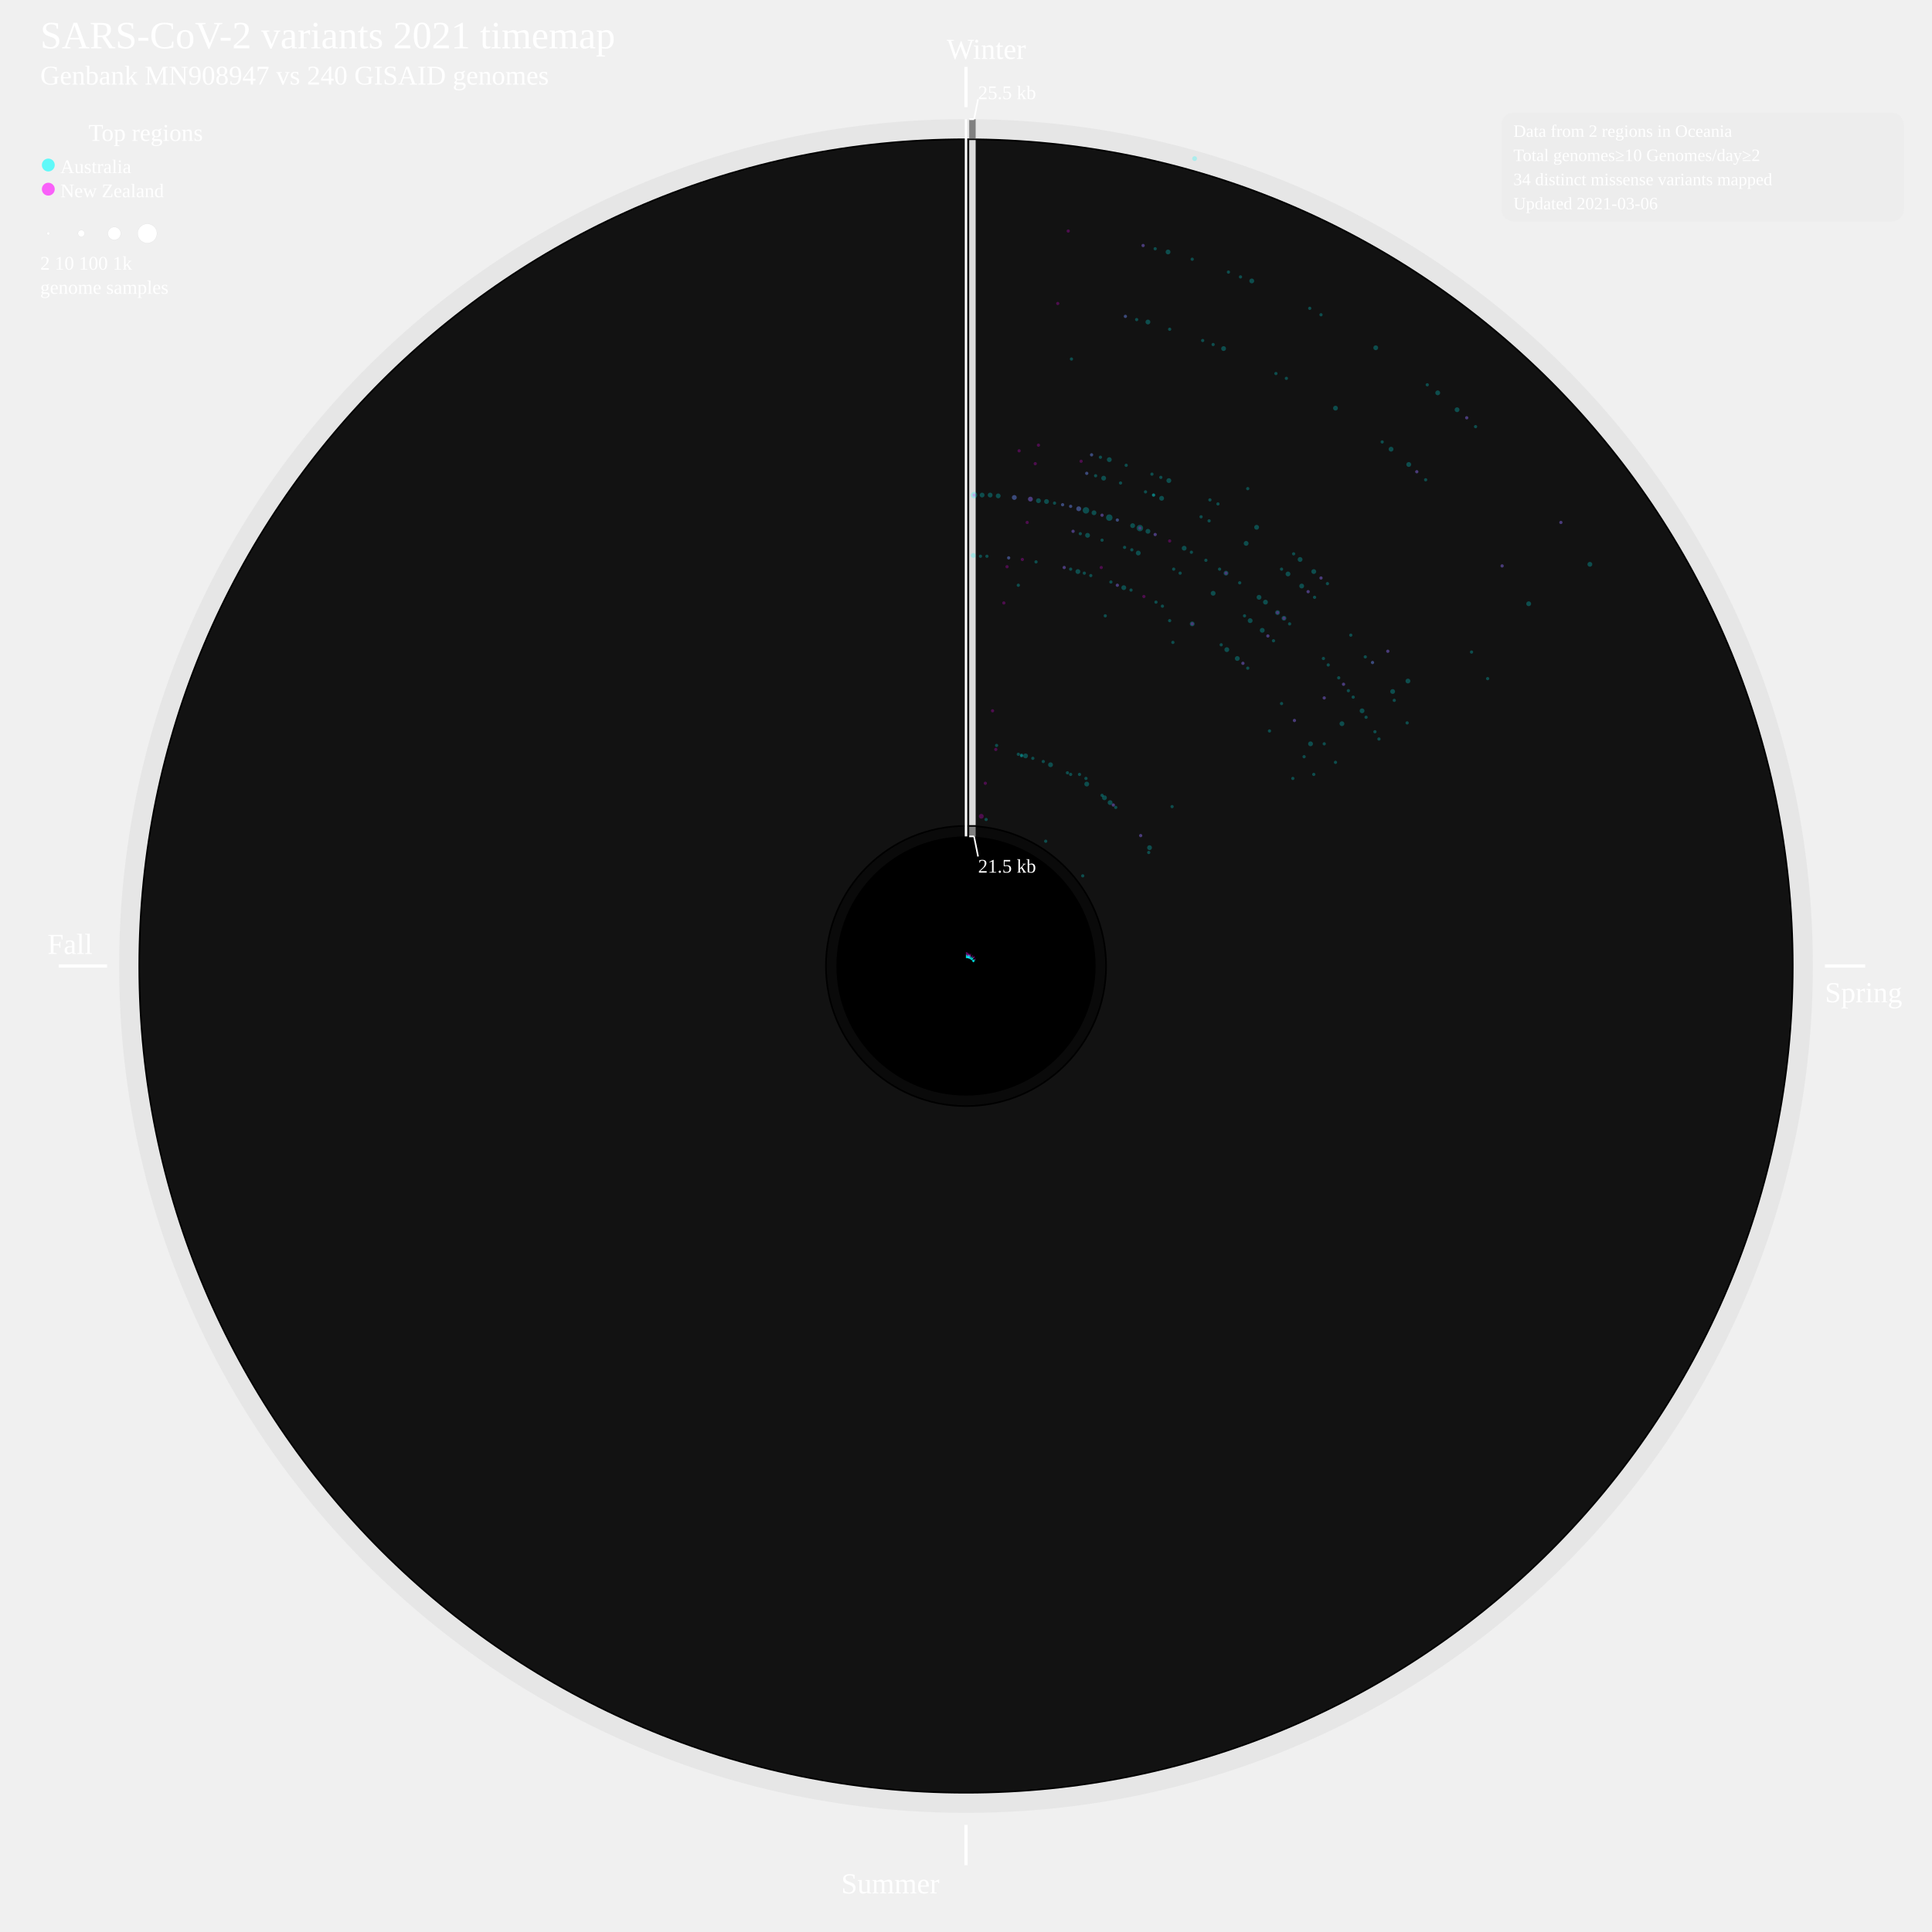
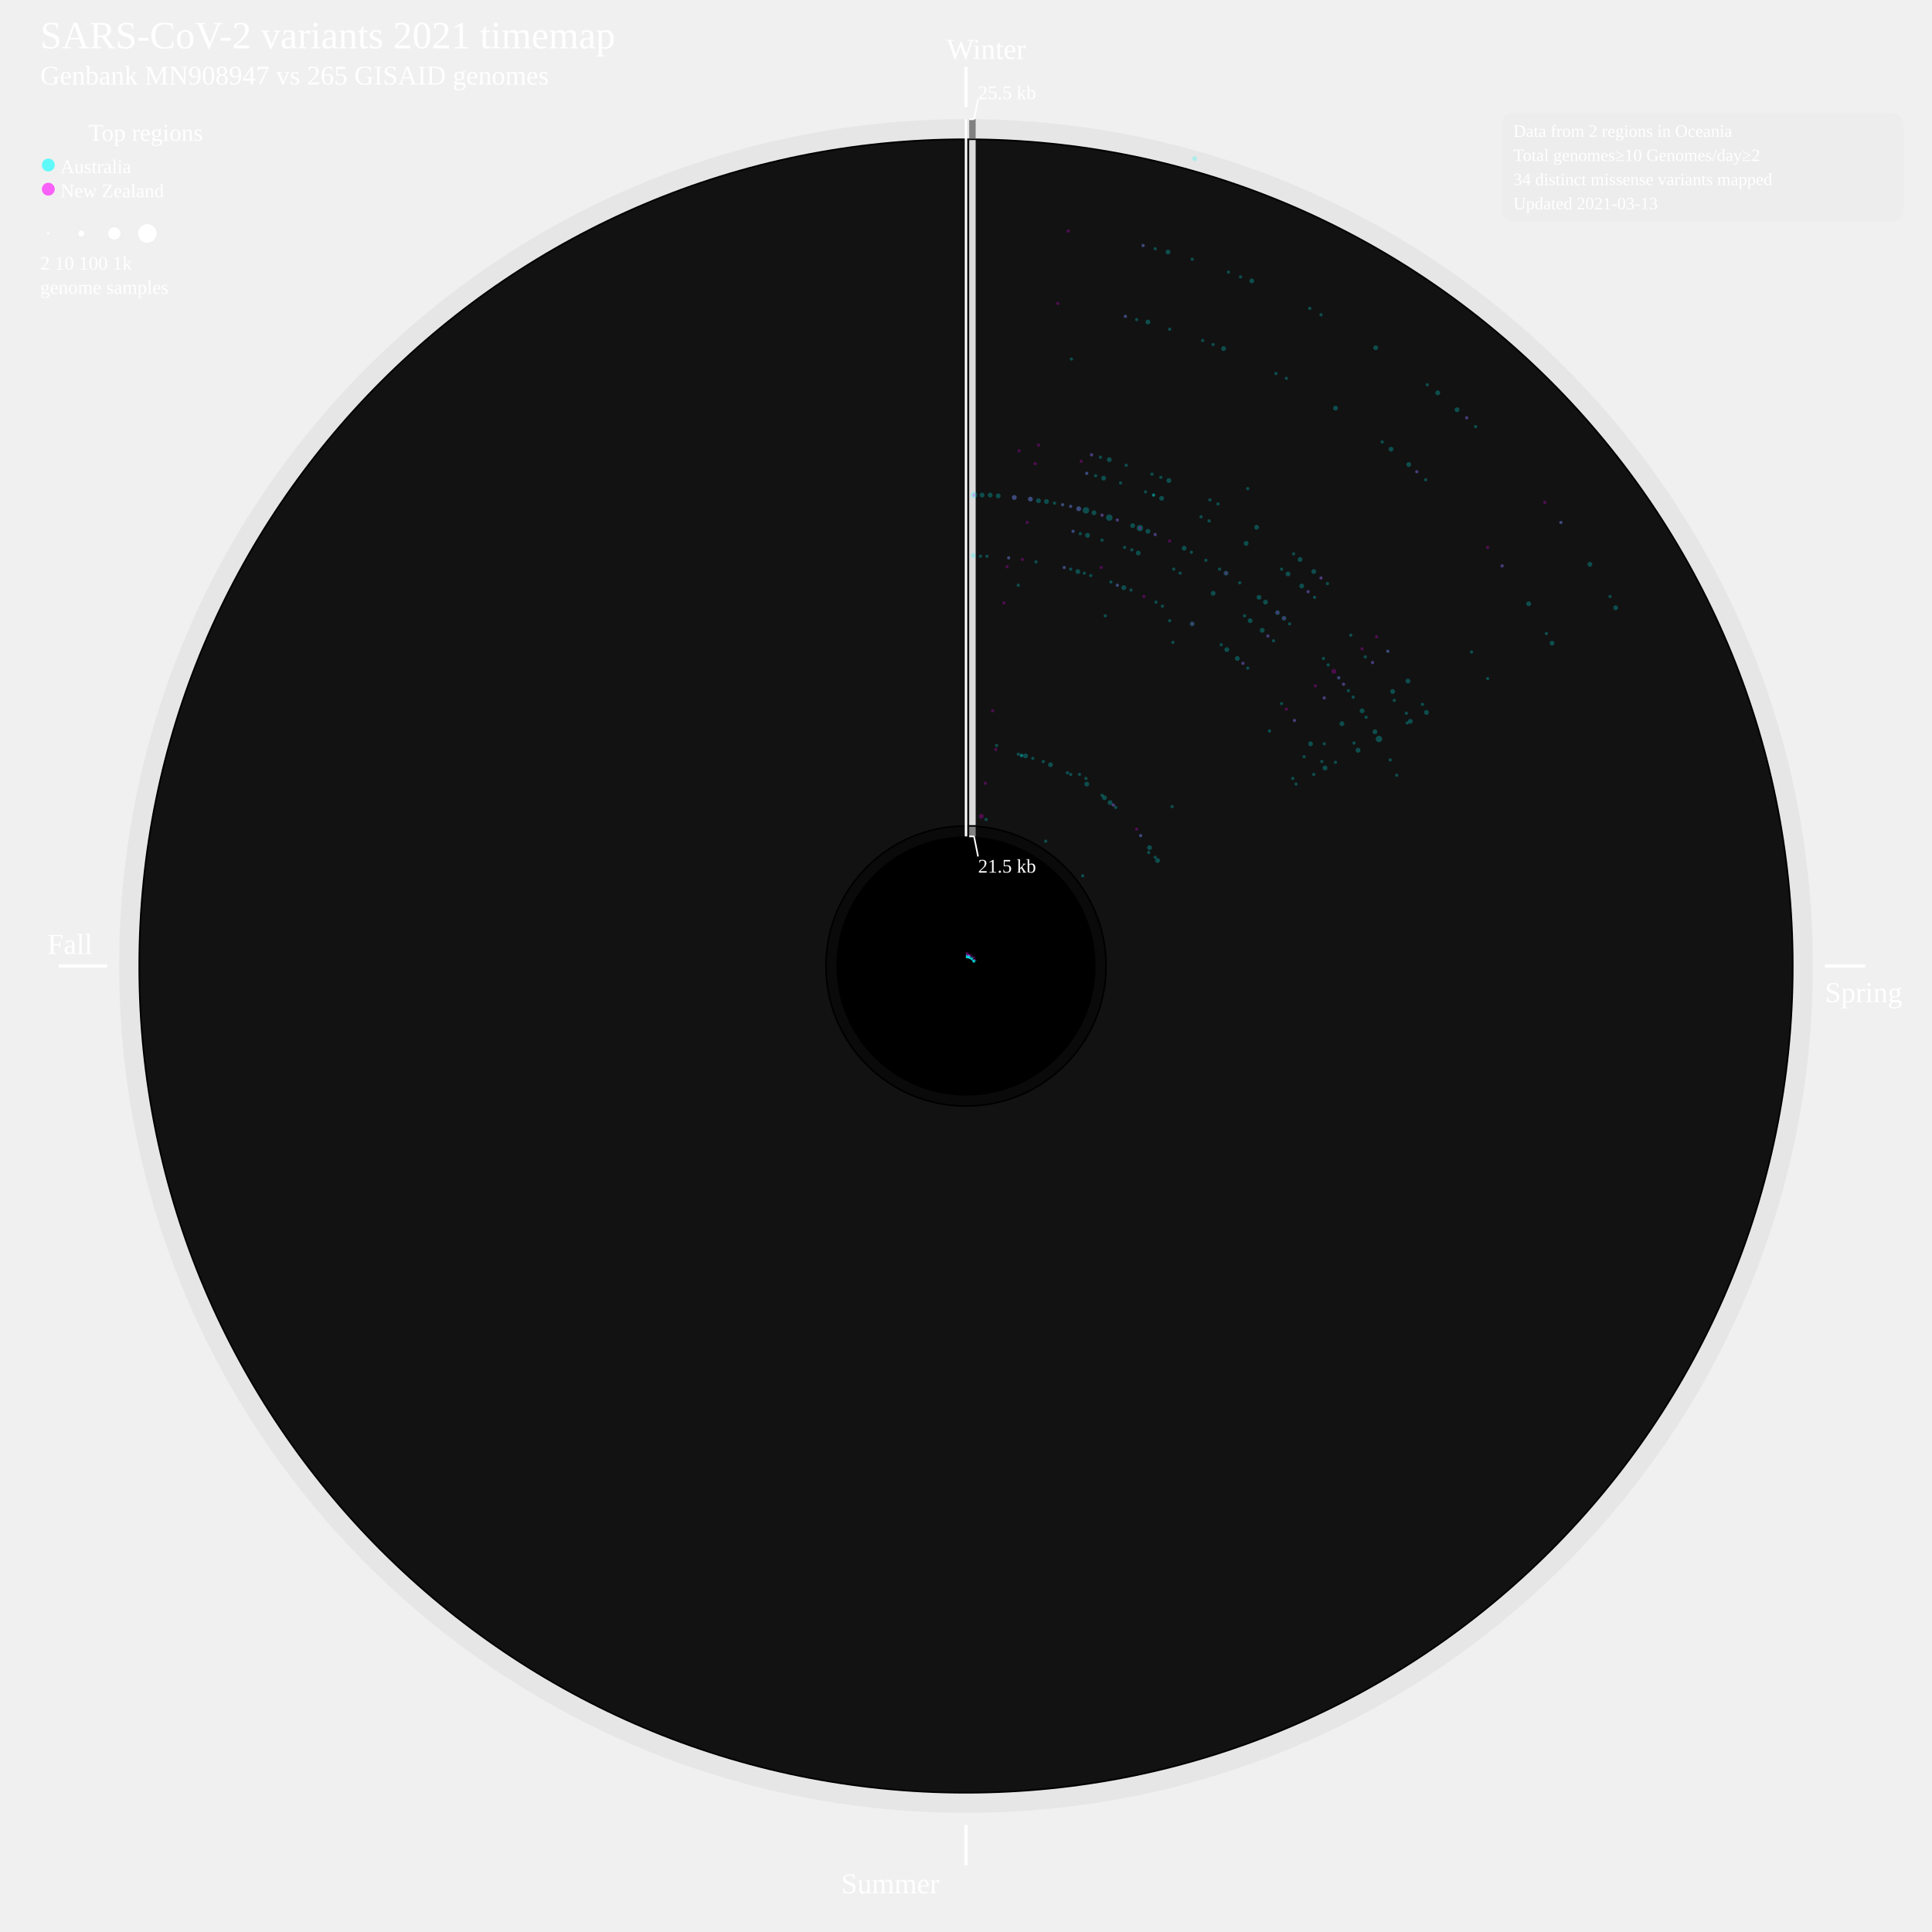
<svg xmlns="http://www.w3.org/2000/svg" width="2400" height="2400" style="background-color:black">
  <defs>
    <style type="text/css">
	.sb {
	stroke-width:0.8;
	stroke-opacity:50%;
	}
	.cv {
	stroke: none;
	fill-opacity:0.25;
	}
	a:link, a:visited {
	cursor: pointer;
	}
	a:hover, a:active {
	outline: dotted 2px yellow;
	}
	g:hover, g:active {
	outline: dotted 2px yellow;
	}
	</style>
  </defs>
  <circle cx="1200" cy="1200" r="1052" style="fill:grey;stroke:black;stroke-width:0;fill-opacity:0.085;" />
  <circle cx="1200" cy="1200" r="1028" style="fill:black;stroke:black;stroke-width:0;fill-opacity:1;" />
  <circle cx="1200" cy="1200" r="1026" style="fill:gainsboro;stroke:black;stroke-width:0;fill-opacity:0.085;" />
  <circle cx="1200" cy="1200" r="175" style="fill:black;stroke:black;stroke-width:0;fill-opacity:1;" />
  <circle cx="1200" cy="1200" r="173" style="fill:grey;stroke:black;stroke-width:0;fill-opacity:0.085;" />
  <circle cx="1200" cy="1200" r="161" style="fill:black;stroke:black;stroke-width:0;fill-opacity:1;" />
  <a href="https://bcgsc.github.io/SARS2_2021">
    <text font-size="4.0em" x="50" y="60" fill="white">SARS-CoV-2 variants 2021 timemap</text>
  </a>
-   <text font-size="2.8em" x="50" y="105" fill="white">Genbank MN908947 vs 240 GISAID genomes</text>
+   <text font-size="2.8em" x="50" y="105" fill="white">Genbank MN908947 vs 265 GISAID genomes</text>
  <line x1="1200" y1="83.131" x2="1200" y2="133.131" style="stroke:white;stroke-width:4" />
  <text font-size="3.0em" x="1176" y="73.131" fill="white">Winter</text>
  <line x1="2267" y1="1200" x2="2317" y2="1200" style="stroke:white;stroke-width:4" />
  <text font-size="3.0em" x="2267" y="1245" fill="white">Spring</text>
  <line x1="1200" y1="2267" x2="1200" y2="2317" style="stroke:white;stroke-width:4" />
  <text font-size="3.0em" x="1045" y="2352" fill="white">Summer</text>
  <line x1="133" y1="1200" x2="73" y2="1200" style="stroke:white;stroke-width:4" />
  <text font-size="3.0em" x="59" y="1185" fill="white">Fall</text>
  <g>
    <line x1="1208" y1="1039" x2="1208" y2="1027" style="stroke:grey;stroke-width:8" />
  </g>
  <g>
    <line x1="1208" y1="1025" x2="1208" y2="174" style="stroke:gainsboro;stroke-width:8" />
  </g>
  <g>
    <line x1="1208" y1="172" x2="1208" y2="148" style="stroke:grey;stroke-width:8" />
  </g>
  <line x1="1200" y1="148.131" x2="1200" y2="1039" style="stroke:white;stroke-width:3" />
  <line x1="1204" y1="148.131" x2="1210" y2="148.131" style="stroke:white;stroke-width:2" />
  <line x1="1210" y1="148.131" x2="1215" y2="123.131" style="stroke:white;stroke-width:2" />
  <line x1="1204" y1="1039" x2="1210" y2="1039" style="stroke:white;stroke-width:2" />
  <line x1="1210" y1="1039" x2="1215" y2="1064" style="stroke:white;stroke-width:2" />
  <text font-size="2.0em" x="1215" y="123.131" fill="white">25.5 kb</text>
  <text font-size="2.0em" x="1215" y="1084" fill="white">21.5 kb</text>
  <text font-size="2.5em" x="110" y="175" fill="white">Top regions</text>
  <circle cx="60" cy="205" r="8" style="fill:cyan;stroke:black;stroke-width:0;fill-opacity:0.6;" />
  <text font-size="2.0em" x="75" y="215" fill="white">Australia</text>
  <circle cx="60" cy="235" r="8" style="fill:fuchsia;stroke:black;stroke-width:0;fill-opacity:0.6;" />
  <text font-size="2.0em" x="75" y="245" fill="white">New Zealand</text>
  <circle cx="60" cy="290" r="1.908" style="fill:white;stroke:lightgrey;stroke-width:0.2;" />
  <circle cx="101" cy="290" r="4.166" style="fill:white;stroke:lightgrey;stroke-width:0.2;" />
  <circle cx="142" cy="290" r="8.017" style="fill:white;stroke:lightgrey;stroke-width:0.2;" />
  <circle cx="183" cy="290" r="12.002" style="fill:white;stroke:lightgrey;stroke-width:0.2;" />
  <text font-size="2.0em" x="50" y="335" fill="white">2      10        100        1k</text>
  <text font-size="2.0em" x="50" y="365" fill="white">genome samples</text>
  <g>
    <line x1="1200.2" y1="1190.0" x2="1200.3" y2="1185.0" style="stroke:cyan;" class="sb" />
  </g>
  <g>
    <line x1="1200.3" y1="1185.0" x2="1200.3" y2="1182.8" style="stroke:fuchsia;" class="sb" />
  </g>
  <g>
    <circle cx="1209" cy="690" r="3" style="fill:cyan;" class="cv" />
  </g>
  <g>
    <circle cx="1210" cy="615" r="4" style="fill:cyan;" class="cv" />
  </g>
  <g>
    <circle cx="1210" cy="615" r="2" style="fill:fuchsia;" class="cv" />
  </g>
  <g>
    <line x1="1200.3" y1="1190.0" x2="1200.5" y2="1186.2" style="stroke:cyan;" class="sb" />
  </g>
  <g>
    <circle cx="1218" cy="691" r="2" style="fill:cyan;" class="cv" />
  </g>
  <g>
    <circle cx="1220" cy="615" r="3" style="fill:cyan;" class="cv" />
  </g>
  <g>
    <line x1="1200.5" y1="1190.0" x2="1200.7" y2="1186.5" style="stroke:cyan;" class="sb" />
  </g>
  <g>
    <circle cx="1226" cy="691" r="2" style="fill:cyan;" class="cv" />
  </g>
  <g>
    <circle cx="1230" cy="615" r="3" style="fill:cyan;" class="cv" />
  </g>
  <g>
    <line x1="1200.7" y1="1190.0" x2="1200.9" y2="1186.9" style="stroke:cyan;" class="sb" />
  </g>
  <g>
    <circle cx="1240" cy="616" r="3" style="fill:cyan;" class="cv" />
  </g>
  <g>
    <line x1="1201.0" y1="1190.1" x2="1201.4" y2="1186.9" style="stroke:cyan;" class="sb" />
  </g>
  <g>
    <line x1="1201.4" y1="1186.9" x2="1201.7" y2="1183.1" style="stroke:fuchsia;" class="sb" />
  </g>
  <g>
    <circle cx="1219" cy="1014" r="3" style="fill:fuchsia;" class="cv" />
  </g>
  <g>
    <circle cx="1224" cy="973" r="2" style="fill:fuchsia;" class="cv" />
  </g>
  <g>
    <circle cx="1233" cy="883" r="2" style="fill:fuchsia;" class="cv" />
  </g>
  <g>
    <circle cx="1247" cy="749" r="2" style="fill:fuchsia;" class="cv" />
  </g>
  <g>
    <circle cx="1251" cy="704" r="2" style="fill:fuchsia;" class="cv" />
  </g>
  <g>
    <circle cx="1253" cy="693" r="2" style="fill:fuchsia;" class="cv" />
  </g>
  <g>
    <circle cx="1253" cy="693" r="2" style="fill:cyan;" class="cv" />
  </g>
  <g>
    <circle cx="1260" cy="618" r="3" style="fill:fuchsia;" class="cv" />
  </g>
  <g>
    <circle cx="1260" cy="618" r="3" style="fill:cyan;" class="cv" />
  </g>
  <g>
    <circle cx="1266" cy="560" r="2" style="fill:fuchsia;" class="cv" />
  </g>
  <g>
    <line x1="1201.4" y1="1190.1" x2="1201.8" y2="1187.0" style="stroke:cyan;" class="sb" />
  </g>
  <g>
    <line x1="1201.8" y1="1187.0" x2="1202.2" y2="1183.9" style="stroke:fuchsia;" class="sb" />
  </g>
  <g>
    <circle cx="1225" cy="1018" r="2" style="fill:cyan;" class="cv" />
  </g>
  <g>
    <circle cx="1237" cy="931" r="2" style="fill:fuchsia;" class="cv" />
  </g>
  <g>
    <circle cx="1238" cy="926" r="2" style="fill:cyan;" class="cv" />
  </g>
  <g>
    <circle cx="1265" cy="727" r="2" style="fill:cyan;" class="cv" />
  </g>
  <g>
    <circle cx="1270" cy="695" r="2" style="fill:fuchsia;" class="cv" />
  </g>
  <g>
    <circle cx="1276" cy="649" r="2" style="fill:fuchsia;" class="cv" />
  </g>
  <g>
+     <circle cx="1280" cy="620" r="3" style="fill:fuchsia;" class="cv" />
+   </g>
+   <g>
    <circle cx="1280" cy="620" r="3" style="fill:cyan;" class="cv" />
  </g>
  <g>
-     <circle cx="1280" cy="620" r="3" style="fill:fuchsia;" class="cv" />
-   </g>
-   <g>
    <circle cx="1286" cy="576" r="2" style="fill:fuchsia;" class="cv" />
  </g>
  <g>
    <circle cx="1290" cy="553" r="2" style="fill:fuchsia;" class="cv" />
  </g>
  <g>
    <circle cx="1314" cy="377" r="2" style="fill:fuchsia;" class="cv" />
  </g>
  <g>
    <circle cx="1327" cy="287" r="2" style="fill:fuchsia;" class="cv" />
  </g>
  <g>
    <line x1="1201.5" y1="1190.1" x2="1202.0" y2="1187.0" style="stroke:cyan;" class="sb" />
  </g>
  <g>
    <circle cx="1290" cy="622" r="3" style="fill:cyan;" class="cv" />
  </g>
  <g>
    <line x1="1201.7" y1="1190.1" x2="1202.3" y2="1186.7" style="stroke:cyan;" class="sb" />
  </g>
  <g>
    <circle cx="1287" cy="698" r="2" style="fill:cyan;" class="cv" />
  </g>
  <g>
    <circle cx="1300" cy="623" r="3" style="fill:cyan;" class="cv" />
  </g>
  <g>
    <circle cx="1331" cy="446" r="2" style="fill:cyan;" class="cv" />
  </g>
  <g>
    <line x1="1201.9" y1="1190.2" x2="1202.4" y2="1187.5" style="stroke:cyan;" class="sb" />
  </g>
  <g>
    <circle cx="1310" cy="625" r="2" style="fill:cyan;" class="cv" />
  </g>
  <g>
    <line x1="1202.1" y1="1190.2" x2="1202.5" y2="1188.1" style="stroke:cyan;" class="sb" />
  </g>
  <g>
    <line x1="1202.5" y1="1188.1" x2="1202.9" y2="1186.0" style="stroke:fuchsia;" class="sb" />
  </g>
  <g>
    <circle cx="1320" cy="627" r="2" style="fill:fuchsia;" class="cv" />
  </g>
  <g>
    <circle cx="1320" cy="627" r="2" style="fill:cyan;" class="cv" />
  </g>
  <g>
    <line x1="1202.2" y1="1190.2" x2="1202.7" y2="1188.2" style="stroke:cyan;" class="sb" />
  </g>
  <g>
    <line x1="1202.7" y1="1188.2" x2="1203.3" y2="1185.5" style="stroke:fuchsia;" class="sb" />
  </g>
  <g>
    <circle cx="1330" cy="629" r="2" style="fill:fuchsia;" class="cv" />
  </g>
  <g>
    <circle cx="1330" cy="629" r="2" style="fill:cyan;" class="cv" />
  </g>
  <g>
    <circle cx="1343" cy="573" r="2" style="fill:fuchsia;" class="cv" />
  </g>
  <g>
    <line x1="1202.4" y1="1190.3" x2="1203.1" y2="1187.2" style="stroke:cyan;" class="sb" />
  </g>
  <g>
    <line x1="1203.1" y1="1187.2" x2="1203.9" y2="1184.2" style="stroke:fuchsia;" class="sb" />
  </g>
  <g>
    <circle cx="1265" cy="937" r="2" style="fill:cyan;" class="cv" />
  </g>
  <g>
+     <circle cx="1322" cy="705" r="2" style="fill:fuchsia;" class="cv" />
+   </g>
+   <g>
    <circle cx="1322" cy="705" r="2" style="fill:cyan;" class="cv" />
  </g>
  <g>
-     <circle cx="1322" cy="705" r="2" style="fill:fuchsia;" class="cv" />
+     <circle cx="1333" cy="660" r="2" style="fill:fuchsia;" class="cv" />
  </g>
  <g>
    <circle cx="1333" cy="660" r="2" style="fill:cyan;" class="cv" />
  </g>
  <g>
-     <circle cx="1333" cy="660" r="2" style="fill:fuchsia;" class="cv" />
-   </g>
-   <g>
    <circle cx="1340" cy="632" r="3" style="fill:fuchsia;" class="cv" />
  </g>
  <g>
    <circle cx="1340" cy="632" r="3" style="fill:cyan;" class="cv" />
  </g>
  <g>
    <circle cx="1350" cy="588" r="2" style="fill:fuchsia;" class="cv" />
  </g>
  <g>
    <circle cx="1350" cy="588" r="2" style="fill:cyan;" class="cv" />
  </g>
  <g>
+     <circle cx="1356" cy="565" r="2" style="fill:cyan;" class="cv" />
+   </g>
+   <g>
    <circle cx="1356" cy="565" r="2" style="fill:fuchsia;" class="cv" />
  </g>
  <g>
-     <circle cx="1356" cy="565" r="2" style="fill:cyan;" class="cv" />
-   </g>
-   <g>
    <circle cx="1398" cy="393" r="2" style="fill:fuchsia;" class="cv" />
  </g>
  <g>
    <circle cx="1398" cy="393" r="2" style="fill:cyan;" class="cv" />
  </g>
  <g>
+     <circle cx="1420" cy="305" r="2" style="fill:fuchsia;" class="cv" />
+   </g>
+   <g>
    <circle cx="1420" cy="305" r="2" style="fill:cyan;" class="cv" />
  </g>
  <g>
-     <circle cx="1420" cy="305" r="2" style="fill:fuchsia;" class="cv" />
-   </g>
-   <g>
    <line x1="1202.6" y1="1190.3" x2="1203.7" y2="1185.8" style="stroke:cyan;" class="sb" />
  </g>
  <g>
    <circle cx="1269" cy="939" r="2" style="fill:cyan;" class="cv" />
  </g>
  <g>
    <circle cx="1269" cy="938" r="2" style="fill:cyan;" class="cv" />
  </g>
  <g>
    <circle cx="1330" cy="707" r="2" style="fill:cyan;" class="cv" />
  </g>
  <g>
    <circle cx="1342" cy="663" r="2" style="fill:cyan;" class="cv" />
  </g>
  <g>
    <circle cx="1349" cy="634" r="4" style="fill:cyan;" class="cv" />
  </g>
  <g>
    <circle cx="1361" cy="591" r="2" style="fill:cyan;" class="cv" />
  </g>
  <g>
    <circle cx="1367" cy="568" r="2" style="fill:cyan;" class="cv" />
  </g>
  <g>
    <circle cx="1412" cy="397" r="2" style="fill:cyan;" class="cv" />
  </g>
  <g>
    <circle cx="1435" cy="309" r="2" style="fill:cyan;" class="cv" />
  </g>
  <g>
    <line x1="1202.7" y1="1190.4" x2="1203.7" y2="1187.0" style="stroke:cyan;" class="sb" />
  </g>
  <g>
    <circle cx="1274" cy="939" r="3" style="fill:cyan;" class="cv" />
  </g>
  <g>
    <circle cx="1339" cy="710" r="3" style="fill:cyan;" class="cv" />
  </g>
  <g>
    <circle cx="1351" cy="665" r="3" style="fill:cyan;" class="cv" />
  </g>
  <g>
    <circle cx="1359" cy="637" r="3" style="fill:cyan;" class="cv" />
  </g>
  <g>
    <circle cx="1371" cy="594" r="3" style="fill:cyan;" class="cv" />
  </g>
  <g>
    <circle cx="1378" cy="571" r="3" style="fill:cyan;" class="cv" />
  </g>
  <g>
    <circle cx="1426" cy="400" r="3" style="fill:cyan;" class="cv" />
  </g>
  <g>
    <circle cx="1451" cy="313" r="3" style="fill:cyan;" class="cv" />
  </g>
  <g>
    <circle cx="1484" cy="197" r="3" style="fill:cyan;" class="cv" />
  </g>
  <g>
    <line x1="1202.9" y1="1190.4" x2="1203.7" y2="1187.8" style="stroke:cyan;" class="sb" />
  </g>
  <g>
    <line x1="1203.7" y1="1187.8" x2="1204.3" y2="1185.8" style="stroke:fuchsia;" class="sb" />
  </g>
  <g>
    <circle cx="1347" cy="712" r="2" style="fill:cyan;" class="cv" />
  </g>
  <g>
    <circle cx="1369" cy="640" r="2" style="fill:cyan;" class="cv" />
  </g>
  <g>
    <circle cx="1369" cy="640" r="2" style="fill:fuchsia;" class="cv" />
  </g>
  <g>
    <line x1="1203.0" y1="1190.5" x2="1204.3" y2="1186.6" style="stroke:cyan;" class="sb" />
  </g>
  <g>
    <circle cx="1283" cy="942" r="2" style="fill:cyan;" class="cv" />
  </g>
  <g>
    <circle cx="1355" cy="715" r="2" style="fill:cyan;" class="cv" />
  </g>
  <g>
    <circle cx="1369" cy="671" r="2" style="fill:cyan;" class="cv" />
  </g>
  <g>
    <circle cx="1378" cy="643" r="4" style="fill:cyan;" class="cv" />
  </g>
  <g>
    <circle cx="1392" cy="600" r="2" style="fill:cyan;" class="cv" />
  </g>
  <g>
    <circle cx="1399" cy="578" r="2" style="fill:cyan;" class="cv" />
  </g>
  <g>
    <circle cx="1453" cy="409" r="2" style="fill:cyan;" class="cv" />
  </g>
  <g>
    <circle cx="1481" cy="322" r="2" style="fill:cyan;" class="cv" />
  </g>
  <g>
    <line x1="1203.2" y1="1190.5" x2="1203.9" y2="1188.5" style="stroke:cyan;" class="sb" />
  </g>
  <g>
    <line x1="1203.9" y1="1188.5" x2="1204.6" y2="1186.5" style="stroke:fuchsia;" class="sb" />
  </g>
  <g>
    <circle cx="1368" cy="705" r="2" style="fill:fuchsia;" class="cv" />
  </g>
  <g>
+     <circle cx="1388" cy="646" r="2" style="fill:cyan;" class="cv" />
+   </g>
+   <g>
    <circle cx="1388" cy="646" r="2" style="fill:fuchsia;" class="cv" />
  </g>
  <g>
-     <circle cx="1388" cy="646" r="2" style="fill:cyan;" class="cv" />
-   </g>
-   <g>
    <line x1="1203.4" y1="1190.6" x2="1204.1" y2="1188.6" style="stroke:cyan;" class="sb" />
  </g>
  <g>
    <line x1="1203.5" y1="1190.6" x2="1204.6" y2="1187.7" style="stroke:cyan;" class="sb" />
  </g>
  <g>
    <circle cx="1296" cy="946" r="2" style="fill:cyan;" class="cv" />
  </g>
  <g>
    <circle cx="1380" cy="723" r="2" style="fill:cyan;" class="cv" />
  </g>
  <g>
    <circle cx="1397" cy="680" r="2" style="fill:cyan;" class="cv" />
  </g>
  <g>
    <circle cx="1407" cy="653" r="3" style="fill:cyan;" class="cv" />
  </g>
  <g>
    <circle cx="1423" cy="611" r="2" style="fill:cyan;" class="cv" />
  </g>
  <g>
    <circle cx="1431" cy="589" r="2" style="fill:cyan;" class="cv" />
  </g>
  <g>
    <circle cx="1494" cy="423" r="2" style="fill:cyan;" class="cv" />
  </g>
  <g>
    <circle cx="1526" cy="338" r="2" style="fill:cyan;" class="cv" />
  </g>
  <g>
    <line x1="1203.7" y1="1190.7" x2="1205.2" y2="1186.9" style="stroke:cyan;" class="sb" />
  </g>
  <g>
    <line x1="1205.2" y1="1186.9" x2="1206.0" y2="1184.9" style="stroke:fuchsia;" class="sb" />
  </g>
  <g>
    <circle cx="1373" cy="765" r="2" style="fill:cyan;" class="cv" />
  </g>
  <g>
+     <circle cx="1388" cy="727" r="2" style="fill:fuchsia;" class="cv" />
+   </g>
+   <g>
    <circle cx="1388" cy="727" r="2" style="fill:cyan;" class="cv" />
  </g>
  <g>
-     <circle cx="1388" cy="727" r="2" style="fill:fuchsia;" class="cv" />
-   </g>
-   <g>
    <circle cx="1406" cy="683" r="2" style="fill:cyan;" class="cv" />
  </g>
  <g>
    <circle cx="1416" cy="656" r="4" style="fill:cyan;" class="cv" />
  </g>
  <g>
    <circle cx="1416" cy="656" r="2" style="fill:fuchsia;" class="cv" />
  </g>
  <g>
    <circle cx="1433" cy="615" r="2" style="fill:cyan;" class="cv" />
  </g>
  <g>
    <circle cx="1433" cy="615" r="2" style="fill:cyan;" class="cv" />
  </g>
  <g>
    <circle cx="1442" cy="593" r="2" style="fill:cyan;" class="cv" />
  </g>
  <g>
    <circle cx="1507" cy="428" r="2" style="fill:cyan;" class="cv" />
  </g>
  <g>
    <circle cx="1541" cy="344" r="2" style="fill:cyan;" class="cv" />
  </g>
  <g>
    <line x1="1203.9" y1="1190.8" x2="1205.1" y2="1187.9" style="stroke:cyan;" class="sb" />
  </g>
  <g>
    <circle cx="1305" cy="950" r="3" style="fill:cyan;" class="cv" />
  </g>
  <g>
    <circle cx="1396" cy="730" r="3" style="fill:cyan;" class="cv" />
  </g>
  <g>
    <circle cx="1414" cy="687" r="3" style="fill:cyan;" class="cv" />
  </g>
  <g>
    <circle cx="1426" cy="660" r="3" style="fill:cyan;" class="cv" />
  </g>
  <g>
    <circle cx="1443" cy="619" r="3" style="fill:cyan;" class="cv" />
  </g>
  <g>
    <circle cx="1452" cy="597" r="3" style="fill:cyan;" class="cv" />
  </g>
  <g>
    <circle cx="1520" cy="433" r="3" style="fill:cyan;" class="cv" />
  </g>
  <g>
    <circle cx="1555" cy="349" r="3" style="fill:cyan;" class="cv" />
  </g>
  <g>
    <line x1="1204.0" y1="1190.8" x2="1205.1" y2="1188.4" style="stroke:cyan;" class="sb" />
  </g>
  <g>
    <line x1="1205.1" y1="1188.4" x2="1206.0" y2="1186.4" style="stroke:fuchsia;" class="sb" />
  </g>
  <g>
    <circle cx="1405" cy="733" r="2" style="fill:cyan;" class="cv" />
  </g>
  <g>
    <circle cx="1435" cy="664" r="2" style="fill:cyan;" class="cv" />
  </g>
  <g>
    <circle cx="1435" cy="664" r="2" style="fill:fuchsia;" class="cv" />
  </g>
  <g>
    <line x1="1204.3" y1="1191.0" x2="1205.3" y2="1189.0" style="stroke:fuchsia;" class="sb" />
  </g>
  <g>
    <circle cx="1421" cy="741" r="2" style="fill:fuchsia;" class="cv" />
  </g>
  <g>
    <circle cx="1453" cy="672" r="2" style="fill:fuchsia;" class="cv" />
  </g>
  <g>
    <line x1="1204.6" y1="1191.1" x2="1206.4" y2="1187.8" style="stroke:cyan;" class="sb" />
  </g>
  <g>
    <circle cx="1326" cy="960" r="2" style="fill:cyan;" class="cv" />
  </g>
  <g>
    <circle cx="1436" cy="748" r="2" style="fill:cyan;" class="cv" />
  </g>
  <g>
    <circle cx="1458" cy="707" r="2" style="fill:cyan;" class="cv" />
  </g>
  <g>
    <circle cx="1471" cy="681" r="3" style="fill:cyan;" class="cv" />
  </g>
  <g>
    <circle cx="1492" cy="642" r="2" style="fill:cyan;" class="cv" />
  </g>
  <g>
    <circle cx="1503" cy="621" r="2" style="fill:cyan;" class="cv" />
  </g>
  <g>
    <circle cx="1585" cy="464" r="2" style="fill:cyan;" class="cv" />
  </g>
  <g>
    <circle cx="1627" cy="383" r="2" style="fill:cyan;" class="cv" />
  </g>
  <g>
    <line x1="1204.8" y1="1191.2" x2="1205.8" y2="1189.3" style="stroke:cyan;" class="sb" />
  </g>
  <g>
    <circle cx="1330" cy="962" r="2" style="fill:cyan;" class="cv" />
  </g>
  <g>
    <circle cx="1444" cy="753" r="2" style="fill:cyan;" class="cv" />
  </g>
  <g>
    <circle cx="1466" cy="712" r="2" style="fill:cyan;" class="cv" />
  </g>
  <g>
    <circle cx="1480" cy="686" r="2" style="fill:cyan;" class="cv" />
  </g>
  <g>
    <circle cx="1502" cy="647" r="2" style="fill:cyan;" class="cv" />
  </g>
  <g>
    <circle cx="1513" cy="626" r="2" style="fill:cyan;" class="cv" />
  </g>
  <g>
    <circle cx="1598" cy="470" r="2" style="fill:cyan;" class="cv" />
  </g>
  <g>
    <circle cx="1641" cy="391" r="2" style="fill:cyan;" class="cv" />
  </g>
  <g>
    <line x1="1205.1" y1="1191.4" x2="1206.2" y2="1189.5" style="stroke:cyan;" class="sb" />
  </g>
  <g>
    <circle cx="1341" cy="962" r="2" style="fill:cyan;" class="cv" />
  </g>
  <g>
    <circle cx="1453" cy="771" r="2" style="fill:cyan;" class="cv" />
  </g>
  <g>
    <circle cx="1498" cy="696" r="2" style="fill:cyan;" class="cv" />
  </g>
  <g>
    <circle cx="1550" cy="607" r="2" style="fill:cyan;" class="cv" />
  </g>
  <g>
    <line x1="1205.4" y1="1191.6" x2="1206.8" y2="1189.3" style="stroke:cyan;" class="sb" />
  </g>
  <g>
    <circle cx="1299" cy="1045" r="2" style="fill:cyan;" class="cv" />
  </g>
  <g>
    <circle cx="1349" cy="967" r="2" style="fill:cyan;" class="cv" />
  </g>
  <g>
    <circle cx="1457" cy="798" r="2" style="fill:cyan;" class="cv" />
  </g>
  <g>
    <circle cx="1515" cy="707" r="2" style="fill:cyan;" class="cv" />
  </g>
  <g>
    <line x1="1205.5" y1="1191.7" x2="1207.5" y2="1188.7" style="stroke:cyan;" class="sb" />
  </g>
  <g>
    <line x1="1207.5" y1="1188.7" x2="1208.6" y2="1187.0" style="stroke:fuchsia;" class="sb" />
  </g>
  <g>
    <circle cx="1350" cy="974" r="3" style="fill:cyan;" class="cv" />
  </g>
  <g>
    <circle cx="1481" cy="775" r="3" style="fill:cyan;" class="cv" />
  </g>
  <g>
    <circle cx="1481" cy="775" r="2" style="fill:fuchsia;" class="cv" />
  </g>
  <g>
    <circle cx="1507" cy="737" r="3" style="fill:cyan;" class="cv" />
  </g>
  <g>
    <circle cx="1523" cy="712" r="3" style="fill:cyan;" class="cv" />
  </g>
  <g>
    <circle cx="1523" cy="712" r="2" style="fill:fuchsia;" class="cv" />
  </g>
  <g>
    <circle cx="1548" cy="675" r="3" style="fill:cyan;" class="cv" />
  </g>
  <g>
    <circle cx="1561" cy="655" r="3" style="fill:cyan;" class="cv" />
  </g>
  <g>
    <circle cx="1659" cy="507" r="3" style="fill:cyan;" class="cv" />
  </g>
  <g>
    <circle cx="1709" cy="432" r="3" style="fill:cyan;" class="cv" />
  </g>
  <g>
    <line x1="1205.8" y1="1191.9" x2="1207.4" y2="1189.7" style="stroke:cyan;" class="sb" />
  </g>
  <g>
    <circle cx="1540" cy="724" r="2" style="fill:cyan;" class="cv" />
  </g>
  <g>
    <line x1="1206.2" y1="1192.2" x2="1208.2" y2="1189.7" style="stroke:cyan;" class="sb" />
  </g>
  <g>
    <circle cx="1369" cy="988" r="2" style="fill:cyan;" class="cv" />
  </g>
  <g>
    <circle cx="1517" cy="801" r="2" style="fill:cyan;" class="cv" />
  </g>
  <g>
    <circle cx="1546" cy="765" r="2" style="fill:cyan;" class="cv" />
  </g>
  <g>
    <circle cx="1564" cy="742" r="3" style="fill:cyan;" class="cv" />
  </g>
  <g>
    <circle cx="1592" cy="707" r="2" style="fill:cyan;" class="cv" />
  </g>
  <g>
    <circle cx="1607" cy="688" r="2" style="fill:cyan;" class="cv" />
  </g>
  <g>
    <circle cx="1717" cy="549" r="2" style="fill:cyan;" class="cv" />
  </g>
  <g>
    <circle cx="1773" cy="478" r="2" style="fill:cyan;" class="cv" />
  </g>
  <g>
    <line x1="1206.4" y1="1192.3" x2="1208.4" y2="1189.8" style="stroke:cyan;" class="sb" />
  </g>
  <g>
    <circle cx="1372" cy="991" r="3" style="fill:cyan;" class="cv" />
  </g>
  <g>
    <circle cx="1524" cy="807" r="3" style="fill:cyan;" class="cv" />
  </g>
  <g>
    <circle cx="1553" cy="771" r="3" style="fill:cyan;" class="cv" />
  </g>
  <g>
    <circle cx="1572" cy="748" r="3" style="fill:cyan;" class="cv" />
  </g>
  <g>
    <circle cx="1600" cy="713" r="3" style="fill:cyan;" class="cv" />
  </g>
  <g>
    <circle cx="1615" cy="695" r="3" style="fill:cyan;" class="cv" />
  </g>
  <g>
    <circle cx="1728" cy="558" r="3" style="fill:cyan;" class="cv" />
  </g>
  <g>
    <circle cx="1786" cy="488" r="3" style="fill:cyan;" class="cv" />
  </g>
  <g>
    <line x1="1206.6" y1="1192.5" x2="1208.7" y2="1190.1" style="stroke:cyan;" class="sb" />
  </g>
  <g>
    <line x1="1208.7" y1="1190.1" x2="1210.1" y2="1188.5" style="stroke:fuchsia;" class="sb" />
  </g>
  <g>
    <circle cx="1379" cy="997" r="3" style="fill:cyan;" class="cv" />
  </g>
  <g>
    <circle cx="1537" cy="818" r="3" style="fill:cyan;" class="cv" />
  </g>
  <g>
    <circle cx="1568" cy="783" r="3" style="fill:cyan;" class="cv" />
  </g>
  <g>
    <circle cx="1587" cy="761" r="3" style="fill:cyan;" class="cv" />
  </g>
  <g>
    <circle cx="1587" cy="761" r="2" style="fill:fuchsia;" class="cv" />
  </g>
  <g>
    <circle cx="1617" cy="728" r="3" style="fill:cyan;" class="cv" />
  </g>
  <g>
    <circle cx="1632" cy="710" r="3" style="fill:cyan;" class="cv" />
  </g>
  <g>
    <circle cx="1750" cy="577" r="3" style="fill:cyan;" class="cv" />
  </g>
  <g>
    <circle cx="1810" cy="509" r="3" style="fill:cyan;" class="cv" />
  </g>
  <g>
    <line x1="1206.7" y1="1192.6" x2="1209.1" y2="1190.0" style="stroke:cyan;" class="sb" />
  </g>
  <g>
    <line x1="1209.1" y1="1190.0" x2="1210.6" y2="1188.4" style="stroke:fuchsia;" class="sb" />
  </g>
  <g>
    <circle cx="1383" cy="1000" r="2" style="fill:cyan;" class="cv" />
  </g>
  <g>
    <circle cx="1383" cy="1000" r="2" style="fill:fuchsia;" class="cv" />
  </g>
  <g>
    <circle cx="1544" cy="824" r="2" style="fill:cyan;" class="cv" />
  </g>
  <g>
    <circle cx="1544" cy="824" r="2" style="fill:fuchsia;" class="cv" />
  </g>
  <g>
    <circle cx="1575" cy="790" r="2" style="fill:cyan;" class="cv" />
  </g>
  <g>
    <circle cx="1575" cy="790" r="2" style="fill:fuchsia;" class="cv" />
  </g>
  <g>
    <circle cx="1595" cy="768" r="3" style="fill:cyan;" class="cv" />
  </g>
  <g>
    <circle cx="1595" cy="768" r="2" style="fill:fuchsia;" class="cv" />
  </g>
  <g>
    <circle cx="1625" cy="735" r="2" style="fill:cyan;" class="cv" />
  </g>
  <g>
    <circle cx="1625" cy="735" r="2" style="fill:fuchsia;" class="cv" />
  </g>
  <g>
    <circle cx="1641" cy="718" r="2" style="fill:cyan;" class="cv" />
  </g>
  <g>
    <circle cx="1641" cy="718" r="2" style="fill:fuchsia;" class="cv" />
  </g>
  <g>
    <circle cx="1760" cy="586" r="2" style="fill:cyan;" class="cv" />
  </g>
  <g>
    <circle cx="1760" cy="586" r="2" style="fill:fuchsia;" class="cv" />
  </g>
  <g>
    <circle cx="1822" cy="519" r="2" style="fill:cyan;" class="cv" />
  </g>
  <g>
    <circle cx="1822" cy="519" r="2" style="fill:fuchsia;" class="cv" />
  </g>
  <g>
    <line x1="1206.9" y1="1192.7" x2="1208.3" y2="1191.2" style="stroke:cyan;" class="sb" />
  </g>
  <g>
    <circle cx="1386" cy="1003" r="2" style="fill:cyan;" class="cv" />
  </g>
  <g>
    <circle cx="1550" cy="830" r="2" style="fill:cyan;" class="cv" />
  </g>
  <g>
    <circle cx="1582" cy="796" r="2" style="fill:cyan;" class="cv" />
  </g>
  <g>
    <circle cx="1602" cy="775" r="2" style="fill:cyan;" class="cv" />
  </g>
  <g>
    <circle cx="1633" cy="742" r="2" style="fill:cyan;" class="cv" />
  </g>
  <g>
    <circle cx="1649" cy="725" r="2" style="fill:cyan;" class="cv" />
  </g>
  <g>
    <circle cx="1771" cy="596" r="2" style="fill:cyan;" class="cv" />
  </g>
  <g>
    <circle cx="1833" cy="530" r="2" style="fill:cyan;" class="cv" />
  </g>
  <g>
    <line x1="1207.6" y1="1193.5" x2="1209.2" y2="1192.1" style="stroke:cyan;" class="sb" />
  </g>
  <g>
    <circle cx="1644" cy="818" r="2" style="fill:cyan;" class="cv" />
  </g>
  <g>
    <circle cx="1678" cy="789" r="2" style="fill:cyan;" class="cv" />
  </g>
  <g>
    <line x1="1207.7" y1="1193.6" x2="1209.8" y2="1191.9" style="stroke:cyan;" class="sb" />
  </g>
  <g>
    <circle cx="1592" cy="874" r="2" style="fill:cyan;" class="cv" />
  </g>
  <g>
    <circle cx="1650" cy="826" r="2" style="fill:cyan;" class="cv" />
  </g>
  <g>
+     <line x1="1207.8" y1="1193.7" x2="1210.3" y2="1191.8" style="stroke:fuchsia;" class="sb" />
+   </g>
+   <g>
+     <circle cx="1412" cy="1030" r="2" style="fill:fuchsia;" class="cv" />
+   </g>
+   <g>
+     <circle cx="1598" cy="881" r="2" style="fill:fuchsia;" class="cv" />
+   </g>
+   <g>
+     <circle cx="1634" cy="852" r="2" style="fill:fuchsia;" class="cv" />
+   </g>
+   <g>
+     <circle cx="1657" cy="834" r="3" style="fill:fuchsia;" class="cv" />
+   </g>
+   <g>
+     <circle cx="1692" cy="806" r="2" style="fill:fuchsia;" class="cv" />
+   </g>
+   <g>
+     <circle cx="1710" cy="791" r="2" style="fill:fuchsia;" class="cv" />
+   </g>
+   <g>
+     <circle cx="1848" cy="680" r="2" style="fill:fuchsia;" class="cv" />
+   </g>
+   <g>
+     <circle cx="1919" cy="624" r="2" style="fill:fuchsia;" class="cv" />
+   </g>
+   <g>
    <line x1="1207.9" y1="1193.9" x2="1209.6" y2="1192.6" style="stroke:cyan;" class="sb" />
  </g>
  <g>
+     <line x1="1209.6" y1="1192.6" x2="1211.3" y2="1191.3" style="stroke:fuchsia;" class="sb" />
+   </g>
+   <g>
    <circle cx="1345" cy="1088" r="2" style="fill:cyan;" class="cv" />
  </g>
  <g>
    <circle cx="1456" cy="1002" r="2" style="fill:cyan;" class="cv" />
  </g>
  <g>
    <circle cx="1577" cy="908" r="2" style="fill:cyan;" class="cv" />
  </g>
  <g>
+     <circle cx="1663" cy="842" r="2" style="fill:fuchsia;" class="cv" />
+   </g>
+   <g>
    <circle cx="1663" cy="842" r="2" style="fill:cyan;" class="cv" />
  </g>
  <g>
    <circle cx="1696" cy="816" r="2" style="fill:cyan;" class="cv" />
  </g>
  <g>
    <line x1="1208.0" y1="1194.0" x2="1210.2" y2="1192.4" style="stroke:cyan;" class="sb" />
  </g>
  <g>
    <line x1="1210.2" y1="1192.4" x2="1211.9" y2="1191.1" style="stroke:fuchsia;" class="sb" />
  </g>
  <g>
+     <circle cx="1417" cy="1038" r="2" style="fill:fuchsia;" class="cv" />
+   </g>
+   <g>
    <circle cx="1417" cy="1038" r="2" style="fill:cyan;" class="cv" />
  </g>
  <g>
-     <circle cx="1417" cy="1038" r="2" style="fill:fuchsia;" class="cv" />
-   </g>
-   <g>
    <circle cx="1608" cy="895" r="2" style="fill:cyan;" class="cv" />
  </g>
  <g>
    <circle cx="1608" cy="895" r="2" style="fill:fuchsia;" class="cv" />
  </g>
  <g>
    <circle cx="1645" cy="867" r="2" style="fill:cyan;" class="cv" />
  </g>
  <g>
    <circle cx="1645" cy="867" r="2" style="fill:fuchsia;" class="cv" />
  </g>
  <g>
    <circle cx="1669" cy="850" r="2" style="fill:cyan;" class="cv" />
  </g>
  <g>
    <circle cx="1669" cy="850" r="2" style="fill:fuchsia;" class="cv" />
  </g>
  <g>
+     <circle cx="1705" cy="823" r="2" style="fill:cyan;" class="cv" />
+   </g>
+   <g>
    <circle cx="1705" cy="823" r="2" style="fill:fuchsia;" class="cv" />
  </g>
  <g>
-     <circle cx="1705" cy="823" r="2" style="fill:cyan;" class="cv" />
+     <circle cx="1724" cy="809" r="2" style="fill:fuchsia;" class="cv" />
  </g>
  <g>
    <circle cx="1724" cy="809" r="2" style="fill:cyan;" class="cv" />
  </g>
  <g>
-     <circle cx="1724" cy="809" r="2" style="fill:fuchsia;" class="cv" />
-   </g>
-   <g>
    <circle cx="1866" cy="703" r="2" style="fill:cyan;" class="cv" />
  </g>
  <g>
    <circle cx="1866" cy="703" r="2" style="fill:fuchsia;" class="cv" />
  </g>
  <g>
+     <circle cx="1939" cy="649" r="2" style="fill:fuchsia;" class="cv" />
+   </g>
+   <g>
    <circle cx="1939" cy="649" r="2" style="fill:cyan;" class="cv" />
  </g>
  <g>
-     <circle cx="1939" cy="649" r="2" style="fill:fuchsia;" class="cv" />
-   </g>
-   <g>
    <line x1="1208.1" y1="1194.2" x2="1210.3" y2="1192.6" style="stroke:cyan;" class="sb" />
  </g>
  <g>
    <circle cx="1675" cy="858" r="2" style="fill:cyan;" class="cv" />
  </g>
  <g>
    <line x1="1208.2" y1="1194.3" x2="1210.0" y2="1193.1" style="stroke:cyan;" class="sb" />
  </g>
  <g>
    <circle cx="1681" cy="866" r="2" style="fill:cyan;" class="cv" />
  </g>
  <g>
    <line x1="1208.4" y1="1194.6" x2="1211.6" y2="1192.5" style="stroke:cyan;" class="sb" />
  </g>
  <g>
    <circle cx="1428" cy="1053" r="3" style="fill:cyan;" class="cv" />
  </g>
  <g>
    <circle cx="1628" cy="924" r="3" style="fill:cyan;" class="cv" />
  </g>
  <g>
    <circle cx="1667" cy="899" r="3" style="fill:cyan;" class="cv" />
  </g>
  <g>
    <circle cx="1692" cy="883" r="3" style="fill:cyan;" class="cv" />
  </g>
  <g>
    <circle cx="1730" cy="859" r="3" style="fill:cyan;" class="cv" />
  </g>
  <g>
    <circle cx="1749" cy="846" r="3" style="fill:cyan;" class="cv" />
  </g>
  <g>
    <circle cx="1899" cy="750" r="3" style="fill:cyan;" class="cv" />
  </g>
  <g>
    <circle cx="1975" cy="701" r="3" style="fill:cyan;" class="cv" />
  </g>
  <g>
    <line x1="1208.5" y1="1194.7" x2="1210.3" y2="1193.6" style="stroke:cyan;" class="sb" />
  </g>
  <g>
    <circle cx="1427" cy="1059" r="2" style="fill:cyan;" class="cv" />
  </g>
  <g>
    <circle cx="1620" cy="940" r="2" style="fill:cyan;" class="cv" />
  </g>
  <g>
    <circle cx="1645" cy="924" r="2" style="fill:cyan;" class="cv" />
  </g>
  <g>
    <circle cx="1697" cy="891" r="2" style="fill:cyan;" class="cv" />
  </g>
  <g>
    <circle cx="1732" cy="870" r="2" style="fill:cyan;" class="cv" />
  </g>
  <g>
    <circle cx="1828" cy="810" r="2" style="fill:cyan;" class="cv" />
  </g>
  <g>
-     <line x1="1208.7" y1="1195.0" x2="1210.5" y2="1194.0" style="stroke:cyan;" class="sb" />
+     <line x1="1208.7" y1="1195.0" x2="1211.7" y2="1193.3" style="stroke:cyan;" class="sb" />
+   </g>
+   <g>
+     <circle cx="1435" cy="1065" r="2" style="fill:cyan;" class="cv" />
  </g>
  <g>
    <circle cx="1606" cy="967" r="2" style="fill:cyan;" class="cv" />
  </g>
  <g>
-     <circle cx="1708" cy="909" r="2" style="fill:cyan;" class="cv" />
-   </g>
-   <g>
-     <line x1="1208.8" y1="1195.2" x2="1210.6" y2="1194.1" style="stroke:cyan;" class="sb" />
+     <circle cx="1642" cy="946" r="2" style="fill:cyan;" class="cv" />
+   </g>
+   <g>
+     <circle cx="1682" cy="923" r="2" style="fill:cyan;" class="cv" />
+   </g>
+   <g>
+     <circle cx="1708" cy="909" r="3" style="fill:cyan;" class="cv" />
+   </g>
+   <g>
+     <circle cx="1747" cy="886" r="2" style="fill:cyan;" class="cv" />
+   </g>
+   <g>
+     <circle cx="1767" cy="875" r="2" style="fill:cyan;" class="cv" />
+   </g>
+   <g>
+     <circle cx="1921" cy="787" r="2" style="fill:cyan;" class="cv" />
+   </g>
+   <g>
+     <circle cx="2000" cy="741" r="2" style="fill:cyan;" class="cv" />
+   </g>
+   <g>
+     <line x1="1208.8" y1="1195.2" x2="1212.9" y2="1192.9" style="stroke:cyan;" class="sb" />
+   </g>
+   <g>
+     <circle cx="1438" cy="1069" r="3" style="fill:cyan;" class="cv" />
+   </g>
+   <g>
+     <circle cx="1610" cy="974" r="2" style="fill:cyan;" class="cv" />
  </g>
  <g>
    <circle cx="1632" cy="962" r="2" style="fill:cyan;" class="cv" />
  </g>
  <g>
+     <circle cx="1646" cy="954" r="3" style="fill:cyan;" class="cv" />
+   </g>
+   <g>
    <circle cx="1659" cy="947" r="2" style="fill:cyan;" class="cv" />
  </g>
  <g>
-     <circle cx="1713" cy="918" r="2" style="fill:cyan;" class="cv" />
+     <circle cx="1687" cy="932" r="3" style="fill:cyan;" class="cv" />
+   </g>
+   <g>
+     <circle cx="1713" cy="918" r="4" style="fill:cyan;" class="cv" />
  </g>
  <g>
    <circle cx="1748" cy="898" r="2" style="fill:cyan;" class="cv" />
  </g>
  <g>
+     <circle cx="1752" cy="896" r="3" style="fill:cyan;" class="cv" />
+   </g>
+   <g>
+     <circle cx="1772" cy="885" r="3" style="fill:cyan;" class="cv" />
+   </g>
+   <g>
    <circle cx="1848" cy="843" r="2" style="fill:cyan;" class="cv" />
+   </g>
+   <g>
+     <circle cx="1928" cy="799" r="3" style="fill:cyan;" class="cv" />
+   </g>
+   <g>
+     <circle cx="2007" cy="755" r="3" style="fill:cyan;" class="cv" />
+   </g>
+   <g>
+     <line x1="1209.0" y1="1195.6" x2="1211.4" y2="1194.5" style="stroke:cyan;" class="sb" />
+   </g>
+   <g>
+     <circle cx="1727" cy="944" r="2" style="fill:cyan;" class="cv" />
+   </g>
+   <g>
+     <line x1="1209.1" y1="1195.9" x2="1211.6" y2="1194.8" style="stroke:cyan;" class="sb" />
+   </g>
+   <g>
+     <circle cx="1735" cy="963" r="2" style="fill:cyan;" class="cv" />
  </g>
  <rect x="1865" y="140" width="500" height="135" rx="15" style="fill:gainsboro;stroke-width:0;fill-opacity:0.15;" />
  <text font-size="1.8em" x="1880" y="170" fill="white">Data from 2 regions in Oceania</text>
  <text font-size="1.8em" x="1880" y="200" fill="white">Total genomes≥10  Genomes/day≥2</text>
  <text font-size="1.8em" x="1880" y="230" fill="white">34 distinct missense variants mapped</text>
-   <text font-size="1.8em" x="1880" y="260" fill="white">Updated 2021-03-06</text>
+   <text font-size="1.8em" x="1880" y="260" fill="white">Updated 2021-03-13</text>
</svg>
